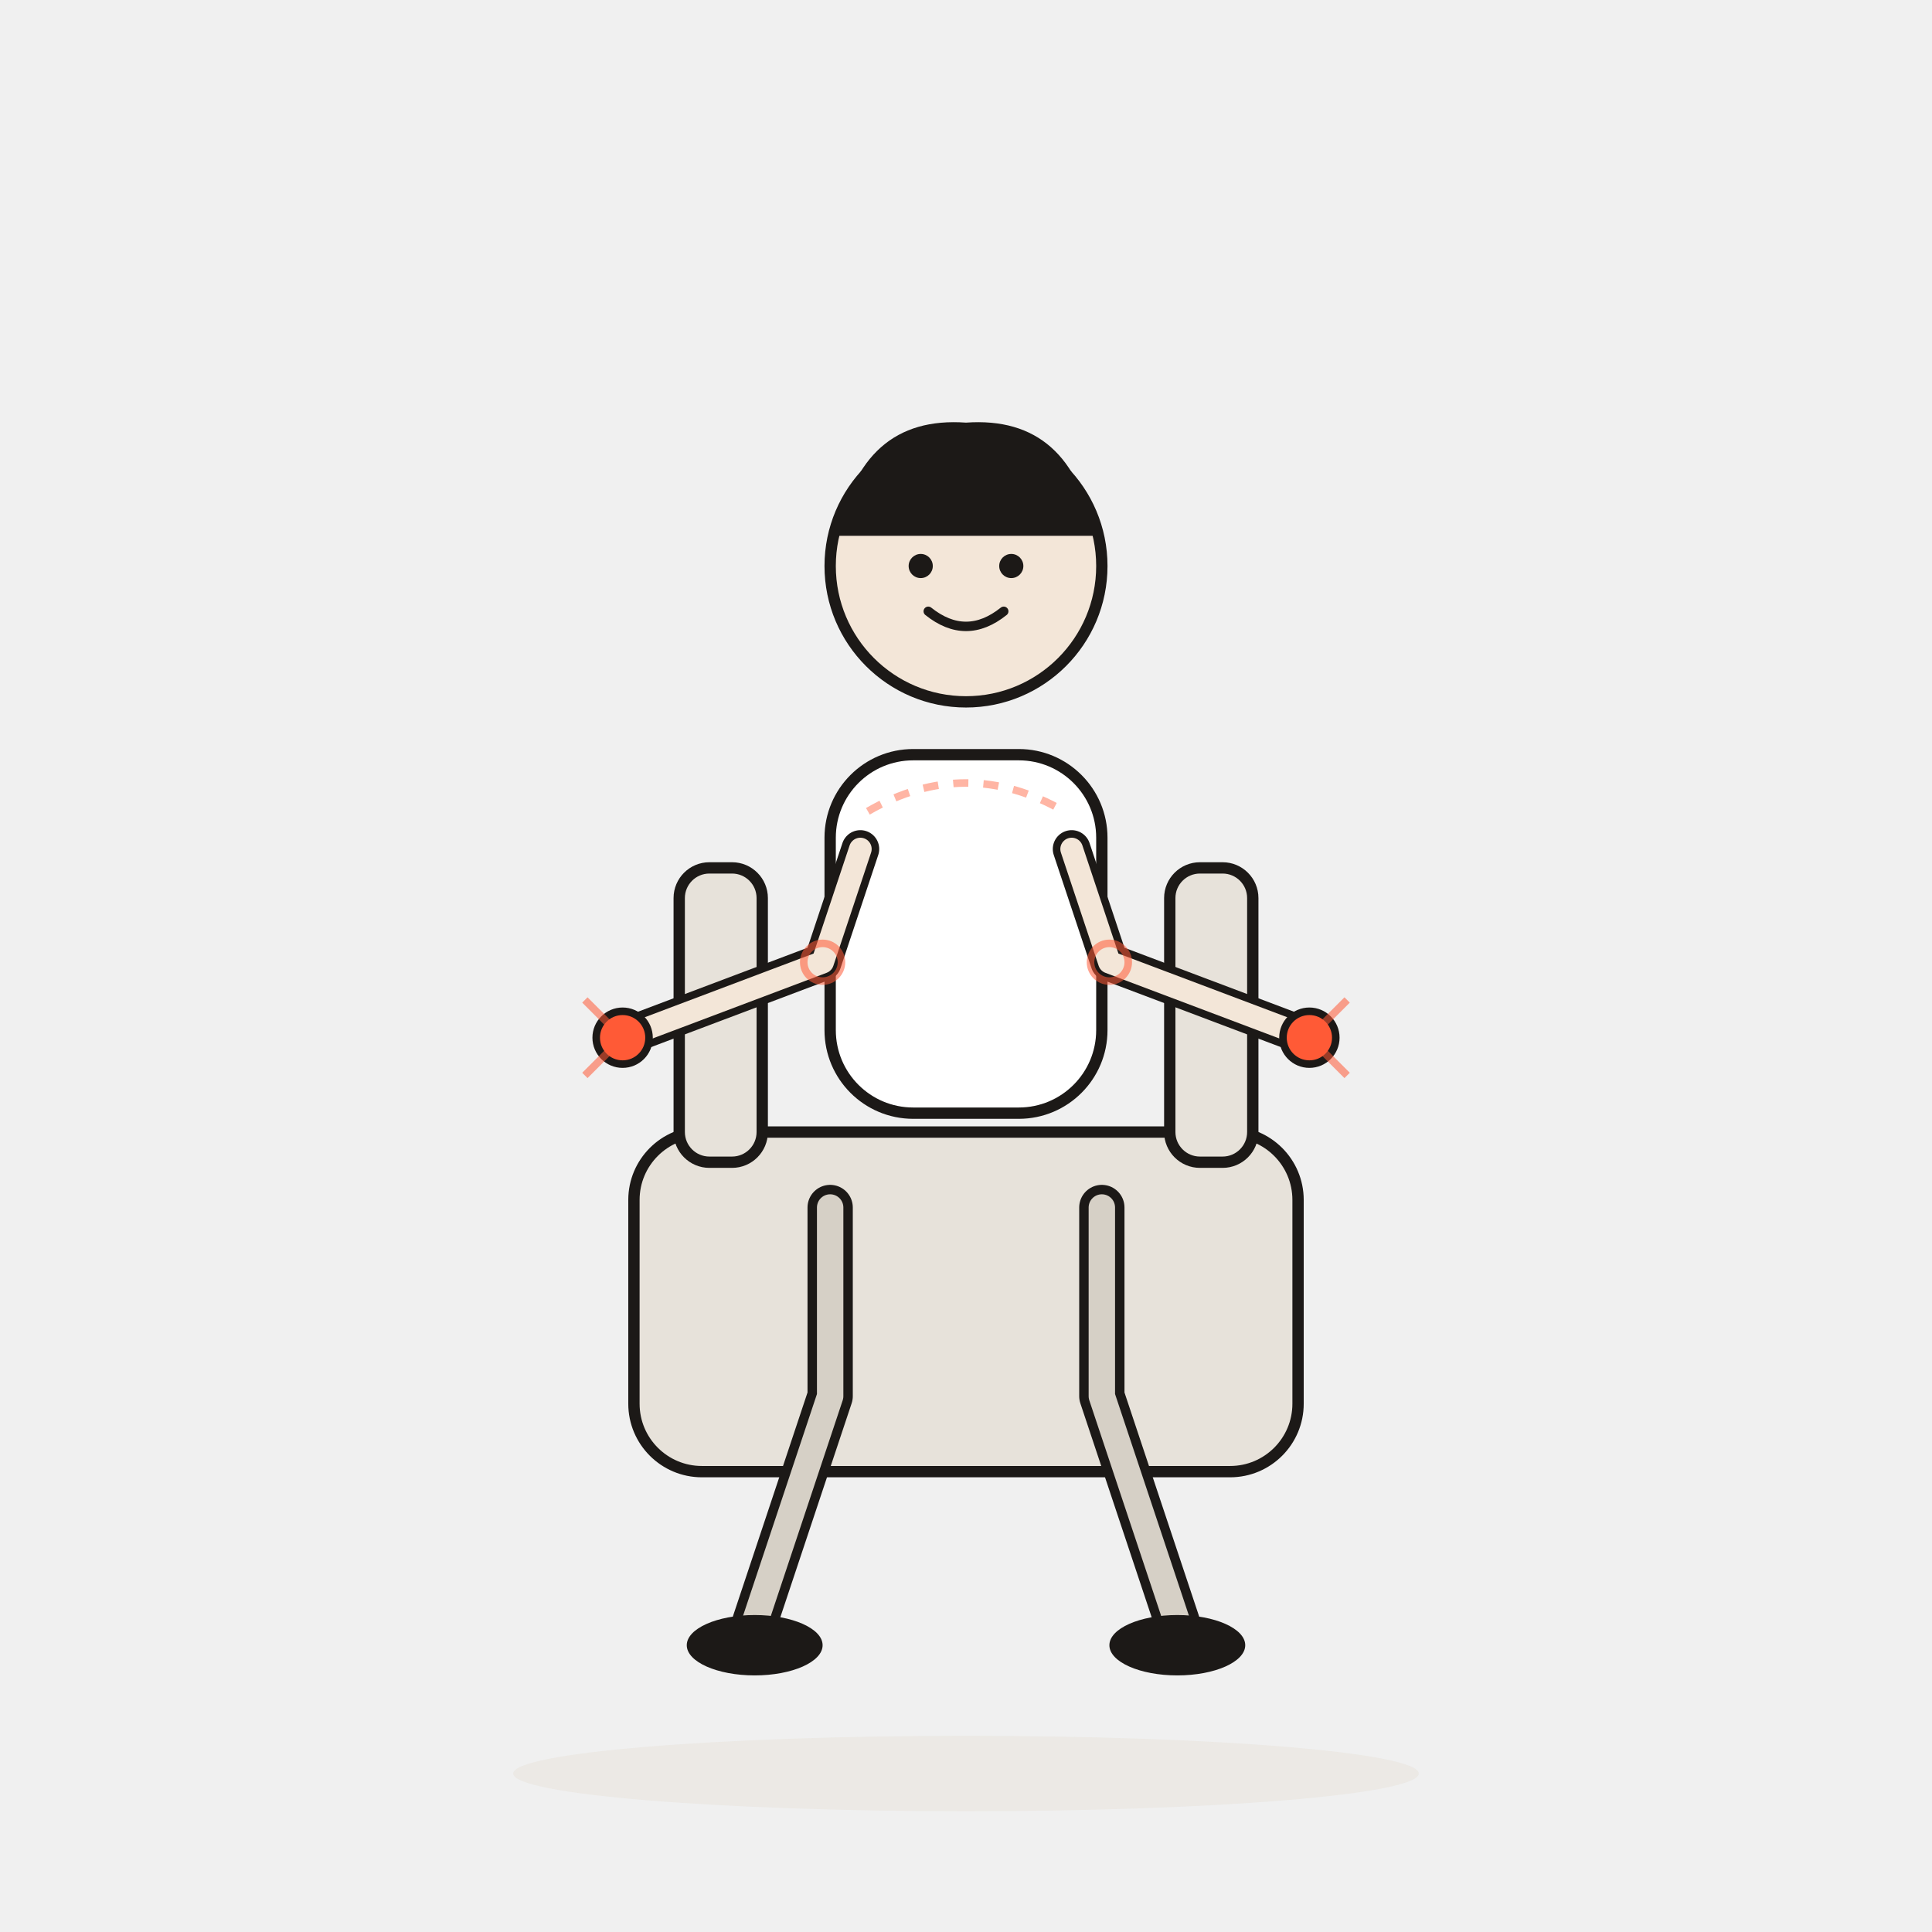
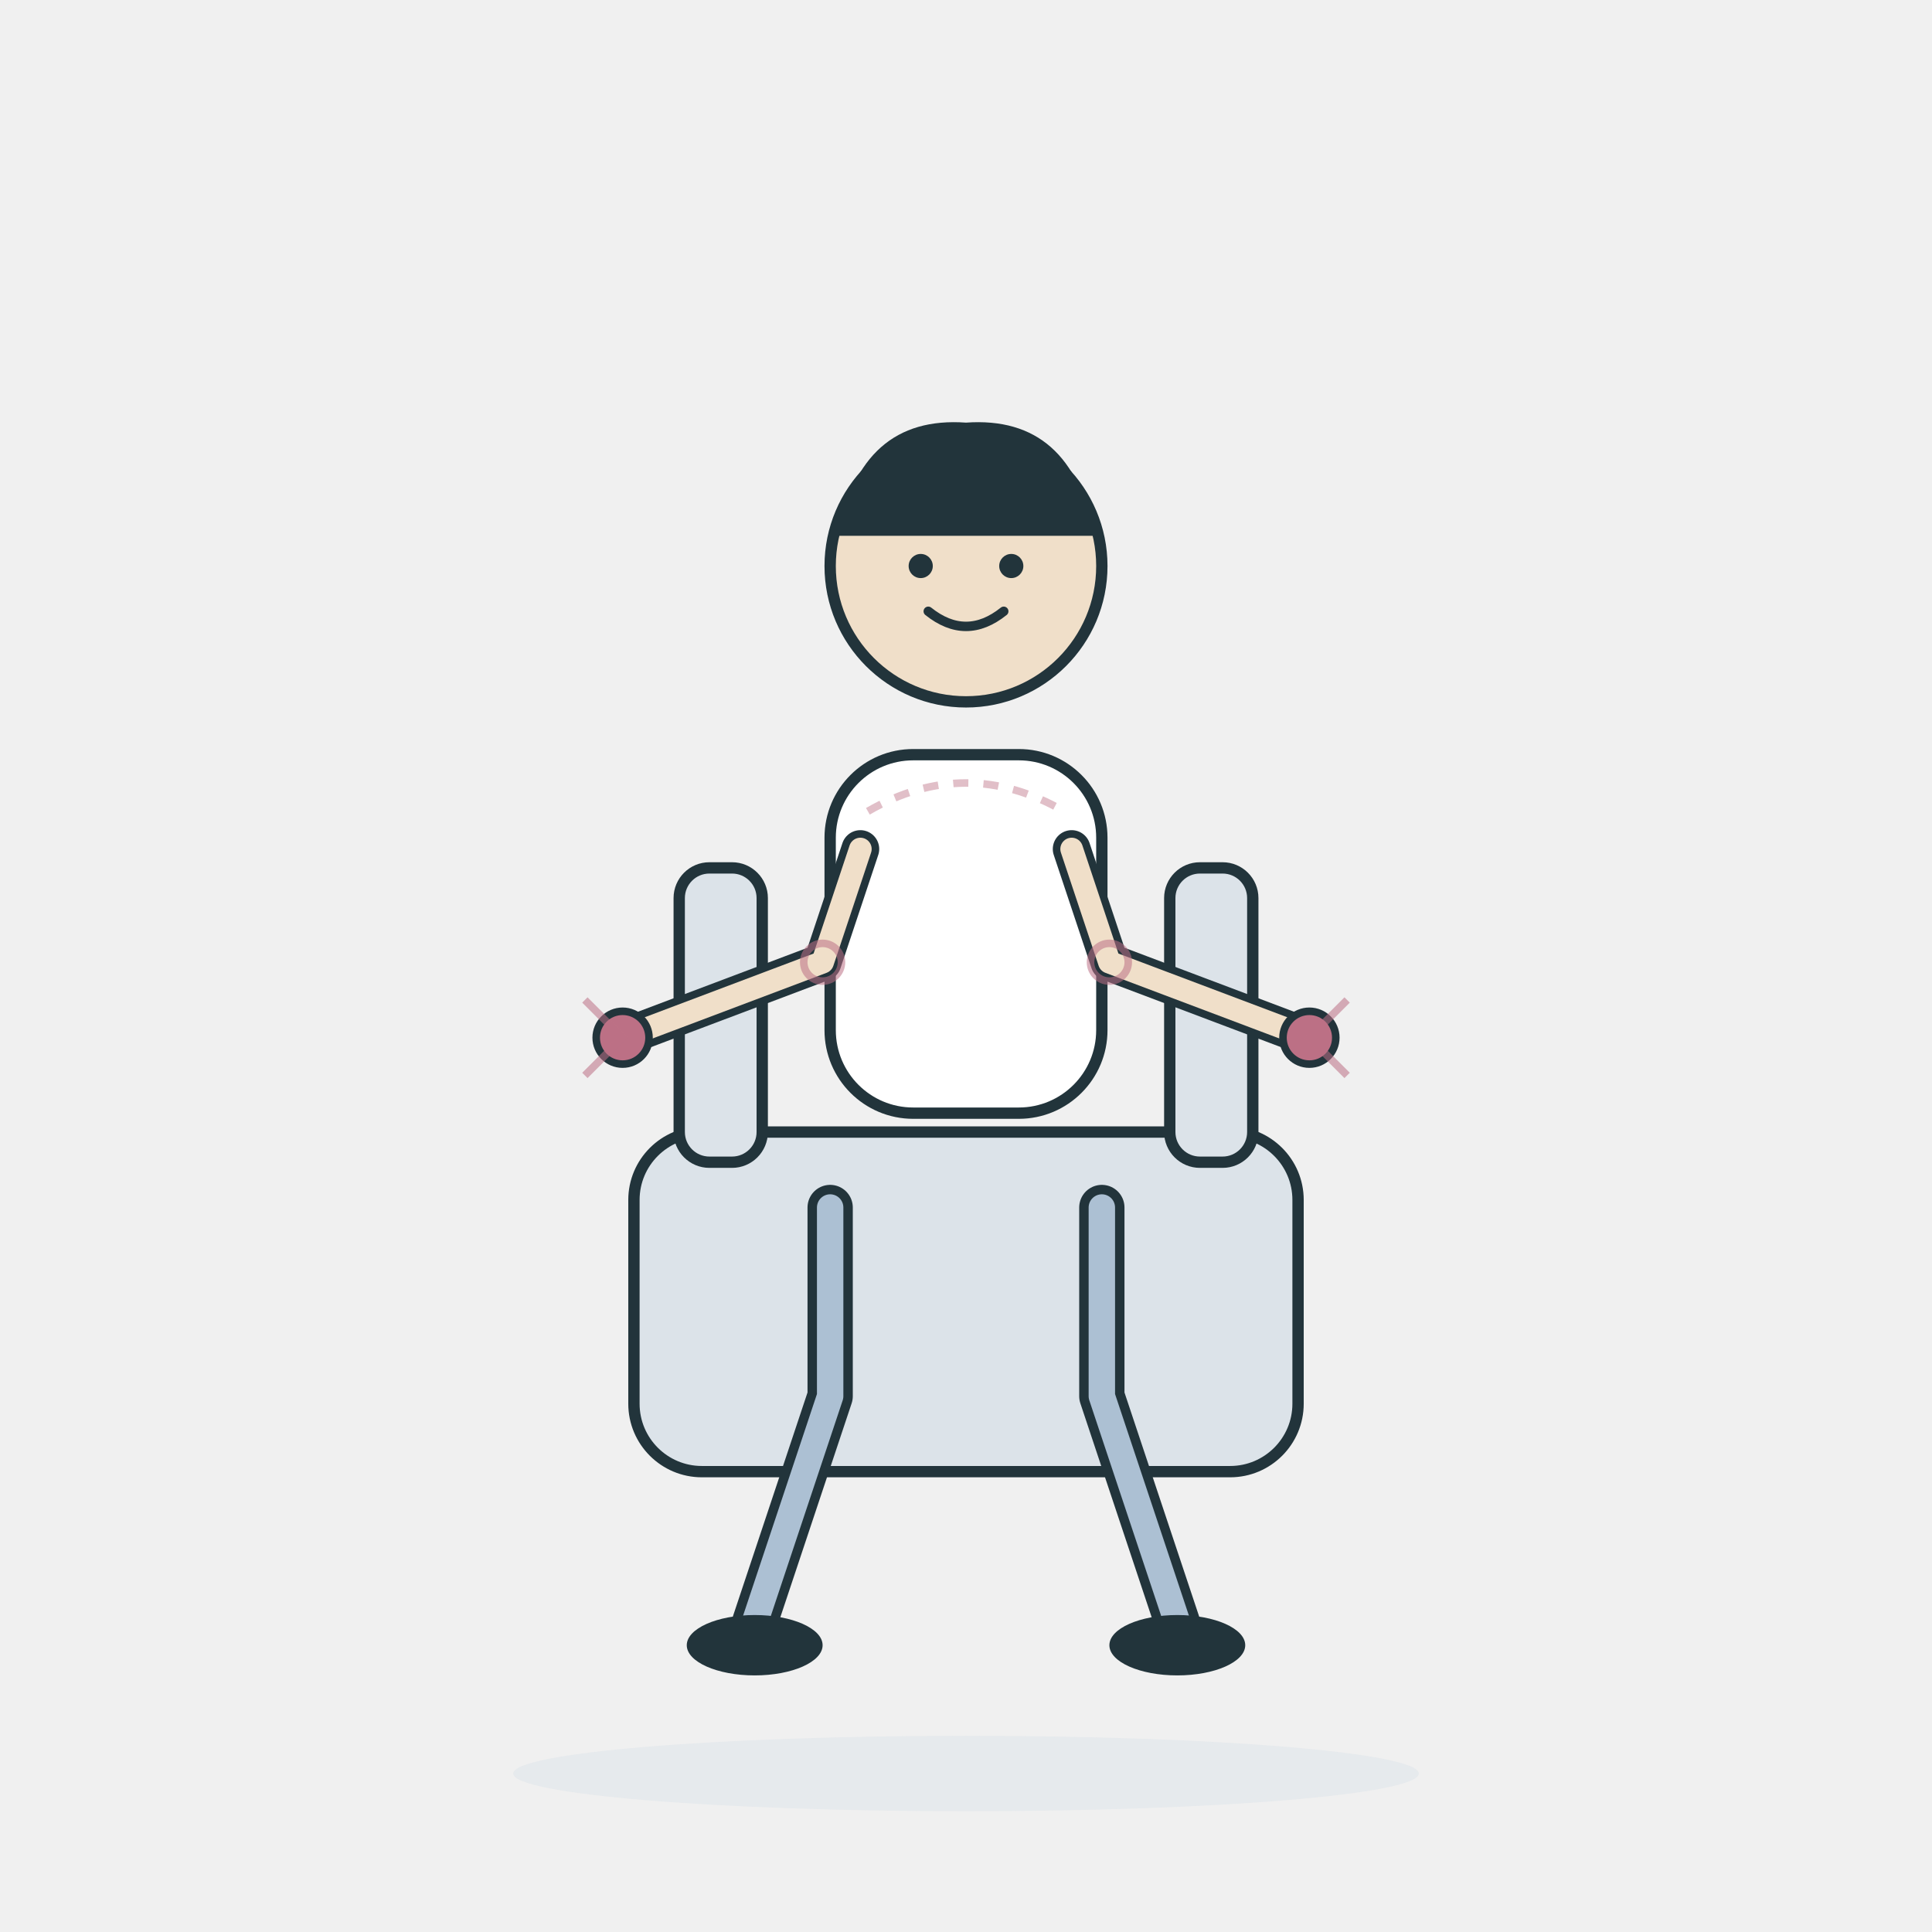
<svg xmlns="http://www.w3.org/2000/svg" viewBox="0 0 512 512" width="512" height="512" role="img" aria-label="DeskBreak Stretch — Elbows-pinned ER + scap (front)">
  <rect width="512" height="512" fill="none" />
-   <ellipse cx="256" cy="470" rx="120" ry="10" fill="#E7E2DA" opacity="0.5" />
+   <ellipse cx="256" cy="470" rx="120" ry="10" fill="#DCE3E9" opacity="0.5" />
  <g id="chair">
-     <rect x="168" y="300" width="176" height="90" rx="18" fill="#E7E2DA" stroke="#1C1917" stroke-width="3.0" />
-     <rect x="180" y="230" width="22" height="78" rx="8" fill="#E7E2DA" stroke="#1C1917" stroke-width="3.0" />
-     <rect x="310" y="230" width="22" height="78" rx="8" fill="#E7E2DA" stroke="#1C1917" stroke-width="3.0" />
+     <rect x="168" y="300" width="176" height="90" rx="18" fill="#DCE3E9" stroke="#22343B" stroke-width="3.0" />
+     <rect x="180" y="230" width="22" height="78" rx="8" fill="#DCE3E9" stroke="#22343B" stroke-width="3.0" />
+     <rect x="310" y="230" width="22" height="78" rx="8" fill="#DCE3E9" stroke="#22343B" stroke-width="3.0" />
  </g>
  <g id="legs">
-     <path d="M220,320 L220,370 L200,430" fill="none" stroke="#1C1917" stroke-width="12" stroke-linecap="round" stroke-linejoin="round" />
-     <path d="M292,320 L292,370 L312,430" fill="none" stroke="#1C1917" stroke-width="12" stroke-linecap="round" stroke-linejoin="round" />
-     <path d="M220,320 L220,370 L200,430" fill="none" stroke="#D6D0C6" stroke-width="7" stroke-linecap="round" stroke-linejoin="round" />
-     <path d="M292,320 L292,370 L312,430" fill="none" stroke="#D6D0C6" stroke-width="7" stroke-linecap="round" stroke-linejoin="round" />
-     <ellipse cx="200" cy="436" rx="18" ry="8" fill="#1C1917" />
-     <ellipse cx="312" cy="436" rx="18" ry="8" fill="#1C1917" />
+     <path d="M220,320 L220,370 L200,430" fill="none" stroke="#22343B" stroke-width="12" stroke-linecap="round" stroke-linejoin="round" />
+     <path d="M292,320 L292,370 L312,430" fill="none" stroke="#22343B" stroke-width="12" stroke-linecap="round" stroke-linejoin="round" />
+     <path d="M220,320 L220,370 L200,430" fill="none" stroke="#ACC0D3" stroke-width="7" stroke-linecap="round" stroke-linejoin="round" />
+     <path d="M292,320 L292,370 L312,430" fill="none" stroke="#ACC0D3" stroke-width="7" stroke-linecap="round" stroke-linejoin="round" />
+     <ellipse cx="200" cy="436" rx="18" ry="8" fill="#22343B" />
+     <ellipse cx="312" cy="436" rx="18" ry="8" fill="#22343B" />
  </g>
  <g id="torso" transform="rotate(0 256 247.5)">
-     <rect x="220.0" y="200" width="72" height="95" rx="22" fill="#FFFFFF" stroke="#1C1917" stroke-width="3.0" />
+     <rect x="220.0" y="200" width="72" height="95" rx="22" fill="#FFFFFF" stroke="#22343B" stroke-width="3.0" />
  </g>
  <g class="arm">
-     <path d="M228,225 L218,255 L165,275" fill="none" stroke="#1C1917" stroke-width="10" stroke-linecap="round" stroke-linejoin="round" />
-     <path d="M228,225 L218,255 L165,275" fill="none" stroke="#F3E6D8" stroke-width="6" stroke-linecap="round" stroke-linejoin="round" />
-     <circle cx="165" cy="275" r="7" fill="#FF5A36" stroke="#1C1917" stroke-width="2" />
+     <path d="M228,225 L218,255 L165,275" fill="none" stroke="#22343B" stroke-width="10" stroke-linecap="round" stroke-linejoin="round" />
+     <path d="M228,225 L218,255 L165,275" fill="none" stroke="#F0DFC9" stroke-width="6" stroke-linecap="round" stroke-linejoin="round" />
+     <circle cx="165" cy="275" r="7" fill="#BC7085" stroke="#22343B" stroke-width="2" />
  </g>
  <g class="arm">
-     <path d="M284,225 L294,255 L347,275" fill="none" stroke="#1C1917" stroke-width="10" stroke-linecap="round" stroke-linejoin="round" />
-     <path d="M284,225 L294,255 L347,275" fill="none" stroke="#F3E6D8" stroke-width="6" stroke-linecap="round" stroke-linejoin="round" />
-     <circle cx="347" cy="275" r="7" fill="#FF5A36" stroke="#1C1917" stroke-width="2" />
+     <path d="M284,225 L294,255 L347,275" fill="none" stroke="#22343B" stroke-width="10" stroke-linecap="round" stroke-linejoin="round" />
+     <path d="M284,225 L294,255 L347,275" fill="none" stroke="#F0DFC9" stroke-width="6" stroke-linecap="round" stroke-linejoin="round" />
+     <circle cx="347" cy="275" r="7" fill="#BC7085" stroke="#22343B" stroke-width="2" />
  </g>
-   <path d="M155,265 L165,275 L155,285" fill="none" stroke="#FF5A36" stroke-width="2" opacity="0.55" />
-   <path d="M357,265 L347,275 L357,285" fill="none" stroke="#FF5A36" stroke-width="2" opacity="0.55" />
-   <path d="M230,215 Q256,200 282,215" fill="none" stroke="#FF5A36" stroke-width="2" opacity="0.45" stroke-dasharray="4 4" />
-   <circle cx="218" cy="255" r="5" fill="none" stroke="#FF5A36" stroke-width="2" opacity="0.55" />
-   <circle cx="294" cy="255" r="5" fill="none" stroke="#FF5A36" stroke-width="2" opacity="0.55" />
+   <path d="M155,265 L165,275 L155,285" fill="none" stroke="#BC7085" stroke-width="2" opacity="0.55" />
+   <path d="M357,265 L347,275 L357,285" fill="none" stroke="#BC7085" stroke-width="2" opacity="0.55" />
+   <path d="M230,215 Q256,200 282,215" fill="none" stroke="#BC7085" stroke-width="2" opacity="0.45" stroke-dasharray="4 4" />
+   <circle cx="218" cy="255" r="5" fill="none" stroke="#BC7085" stroke-width="2" opacity="0.55" />
+   <circle cx="294" cy="255" r="5" fill="none" stroke="#BC7085" stroke-width="2" opacity="0.55" />
  <g id="head" transform="rotate(0 256 150)">
-     <circle cx="256" cy="150" r="36" fill="#F3E6D8" stroke="#1C1917" stroke-width="3.0" />
-     <path d="M222,142 Q228,110 256,112 Q284,110 290,142" fill="#1C1917" />
-     <circle cx="244" cy="150" r="3.2" fill="#1C1917" />
-     <circle cx="268" cy="150" r="3.2" fill="#1C1917" />
-     <path d="M246,162 Q256,170 266,162" fill="none" stroke="#1C1917" stroke-width="2.5" stroke-linecap="round" />
+     <circle cx="256" cy="150" r="36" fill="#F0DFC9" stroke="#22343B" stroke-width="3.0" />
+     <path d="M222,142 Q228,110 256,112 Q284,110 290,142" fill="#22343B" />
+     <circle cx="244" cy="150" r="3.2" fill="#22343B" />
+     <circle cx="268" cy="150" r="3.2" fill="#22343B" />
+     <path d="M246,162 Q256,170 266,162" fill="none" stroke="#22343B" stroke-width="2.5" stroke-linecap="round" />
  </g>
</svg>
